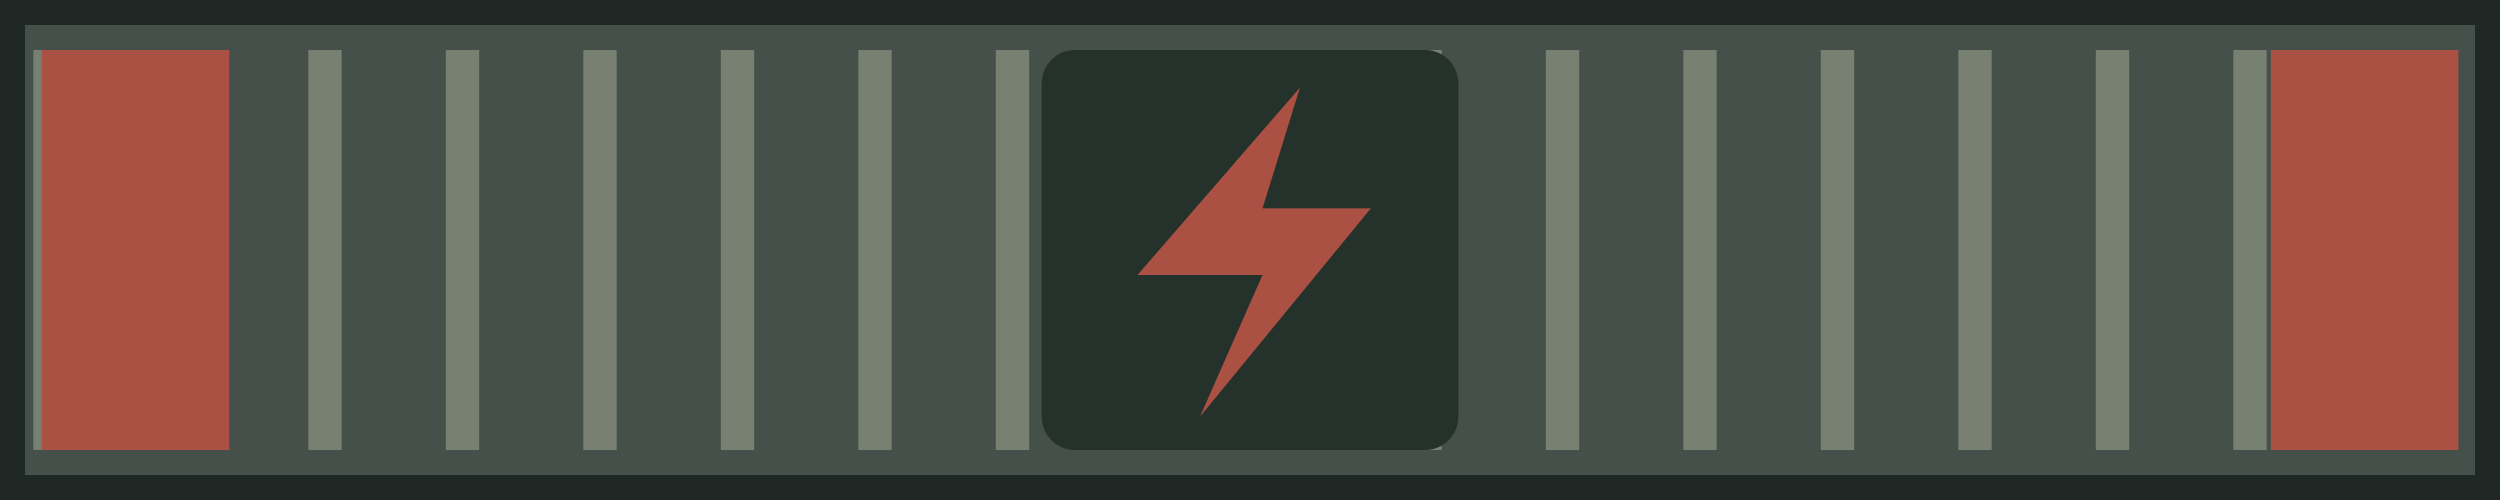
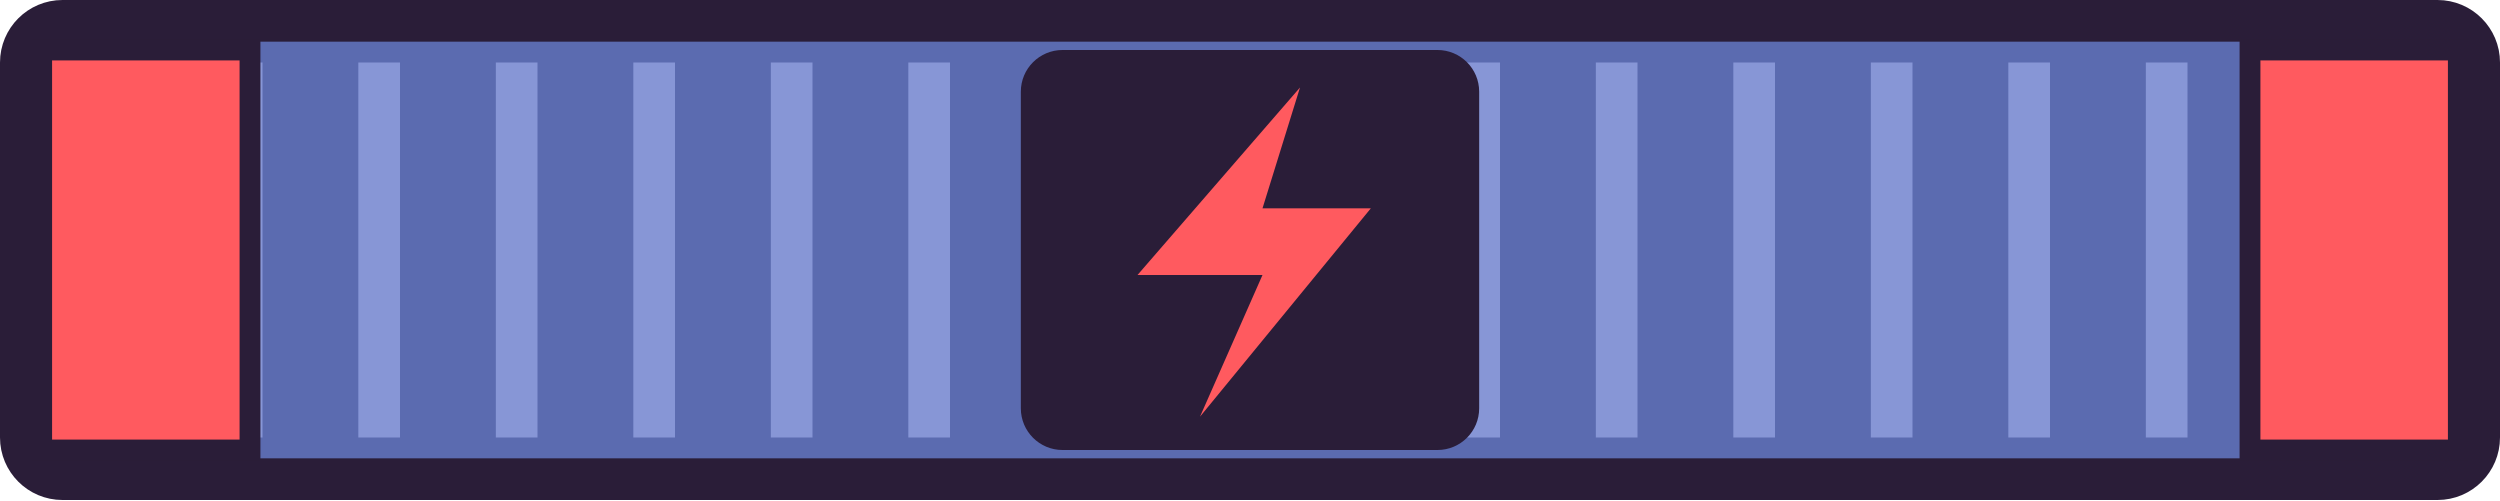
<svg xmlns="http://www.w3.org/2000/svg" width="192" height="38.4" viewBox="0 0 6 1.2">
-   <rect x="0.03" y="0.03" width="5.94" height="1.14" fill="#46504a" stroke="#202825" stroke-width=".06" />
-   <path d="M0.12 0.12L0.12 1.08" fill="none" stroke="#778071" stroke-width="0.08" />
-   <path d="M0.45 0.12L0.45 1.08" fill="none" stroke="#778071" stroke-width="0.08" />
-   <path d="M0.78 0.12L0.78 1.08" fill="none" stroke="#778071" stroke-width="0.08" />
-   <path d="M1.11 0.12L1.11 1.08" fill="none" stroke="#778071" stroke-width="0.08" />
-   <path d="M1.44 0.12L1.44 1.08" fill="none" stroke="#778071" stroke-width="0.08" />
-   <path d="M1.77 0.12L1.77 1.08" fill="none" stroke="#778071" stroke-width="0.08" />
-   <path d="M2.1 0.12L2.1 1.08" fill="none" stroke="#778071" stroke-width="0.08" />
-   <path d="M2.43 0.12L2.43 1.08" fill="none" stroke="#778071" stroke-width="0.08" />
-   <path d="M2.76 0.12L2.76 1.08" fill="none" stroke="#778071" stroke-width="0.08" />
-   <path d="M3.09 0.12L3.09 1.08" fill="none" stroke="#778071" stroke-width="0.08" />
-   <path d="M3.42 0.12L3.42 1.08" fill="none" stroke="#778071" stroke-width="0.08" />
-   <path d="M3.75 0.12L3.75 1.08" fill="none" stroke="#778071" stroke-width="0.08" />
-   <path d="M4.08 0.12L4.08 1.08" fill="none" stroke="#778071" stroke-width="0.08" />
-   <path d="M4.41 0.12L4.41 1.08" fill="none" stroke="#778071" stroke-width="0.08" />
-   <path d="M4.74 0.12L4.74 1.08" fill="none" stroke="#778071" stroke-width="0.08" />
-   <path d="M5.07 0.12L5.07 1.08" fill="none" stroke="#778071" stroke-width="0.08" />
-   <path d="M5.4 0.12L5.4 1.08" fill="none" stroke="#778071" stroke-width="0.08" />
-   <path d="M5.73 0.12L5.73 1.08" fill="none" stroke="#778071" stroke-width="0.08" />
-   <rect x="0.1" y="0.12" width="0.45" height="0.96" fill="#aa5144" />
-   <rect x="5.45" y="0.12" width="0.45" height="0.96" fill="#aa5144" />
-   <rect x="2.5" y="0.12" width="1" height="0.96" fill="#25312b" rx=".08" />
-   <path d="M3.12 .21L2.73 .66H3.03L2.88 1L3.29 .5H3.03Z" fill="#aa5144" />
+   <rect x="0.05" y="0.05" width="5.9" height="1.1" fill="#5b6bb0" rx=".1" stroke="#2a1d38" stroke-width=".1" />
+   <path d="M0.25 0.15L0.25 1.05" fill="none" stroke="#8796d6" stroke-width="0.1" />
+   <path d="M0.58 0.15L0.58 1.05" fill="none" stroke="#8796d6" stroke-width="0.1" />
+   <path d="M0.91 0.15L0.91 1.05" fill="none" stroke="#8796d6" stroke-width="0.1" />
+   <path d="M1.24 0.15L1.24 1.05" fill="none" stroke="#8796d6" stroke-width="0.1" />
+   <path d="M1.57 0.15L1.57 1.05" fill="none" stroke="#8796d6" stroke-width="0.1" />
+   <path d="M1.9 0.15L1.9 1.05" fill="none" stroke="#8796d6" stroke-width="0.1" />
+   <path d="M2.23 0.15L2.23 1.05" fill="none" stroke="#8796d6" stroke-width="0.1" />
+   <path d="M2.56 0.15L2.56 1.05" fill="none" stroke="#8796d6" stroke-width="0.1" />
+   <path d="M2.89 0.15L2.89 1.05" fill="none" stroke="#8796d6" stroke-width="0.1" />
+   <path d="M3.22 0.15L3.22 1.05" fill="none" stroke="#8796d6" stroke-width="0.1" />
+   <path d="M3.55 0.15L3.55 1.05" fill="none" stroke="#8796d6" stroke-width="0.1" />
+   <path d="M3.88 0.15L3.88 1.05" fill="none" stroke="#8796d6" stroke-width="0.1" />
+   <path d="M4.21 0.15L4.21 1.05" fill="none" stroke="#8796d6" stroke-width="0.1" />
+   <path d="M4.54 0.15L4.54 1.05" fill="none" stroke="#8796d6" stroke-width="0.1" />
+   <path d="M4.87 0.15L4.87 1.05" fill="none" stroke="#8796d6" stroke-width="0.1" />
+   <path d="M5.2 0.15L5.2 1.05" fill="none" stroke="#8796d6" stroke-width="0.1" />
+   <path d="M5.53 0.15L5.53 1.05" fill="none" stroke="#8796d6" stroke-width="0.1" />
+   <rect x="0.1" y="0.12" width="0.5" height="0.96" fill="#ff5a5f" stroke="#2a1d38" stroke-width=".05" />
+   <rect x="5.4" y="0.12" width="0.5" height="0.96" fill="#ff5a5f" stroke="#2a1d38" stroke-width=".05" />
+   <rect x="2.45" y="0.12" width="1.1" height="0.96" fill="#2a1d38" rx=".1" />
+   <path d="M3.12 .21L2.73 .66H3.03L2.88 1L3.29 .5H3.03Z" fill="#ff5a5f" />
</svg>
